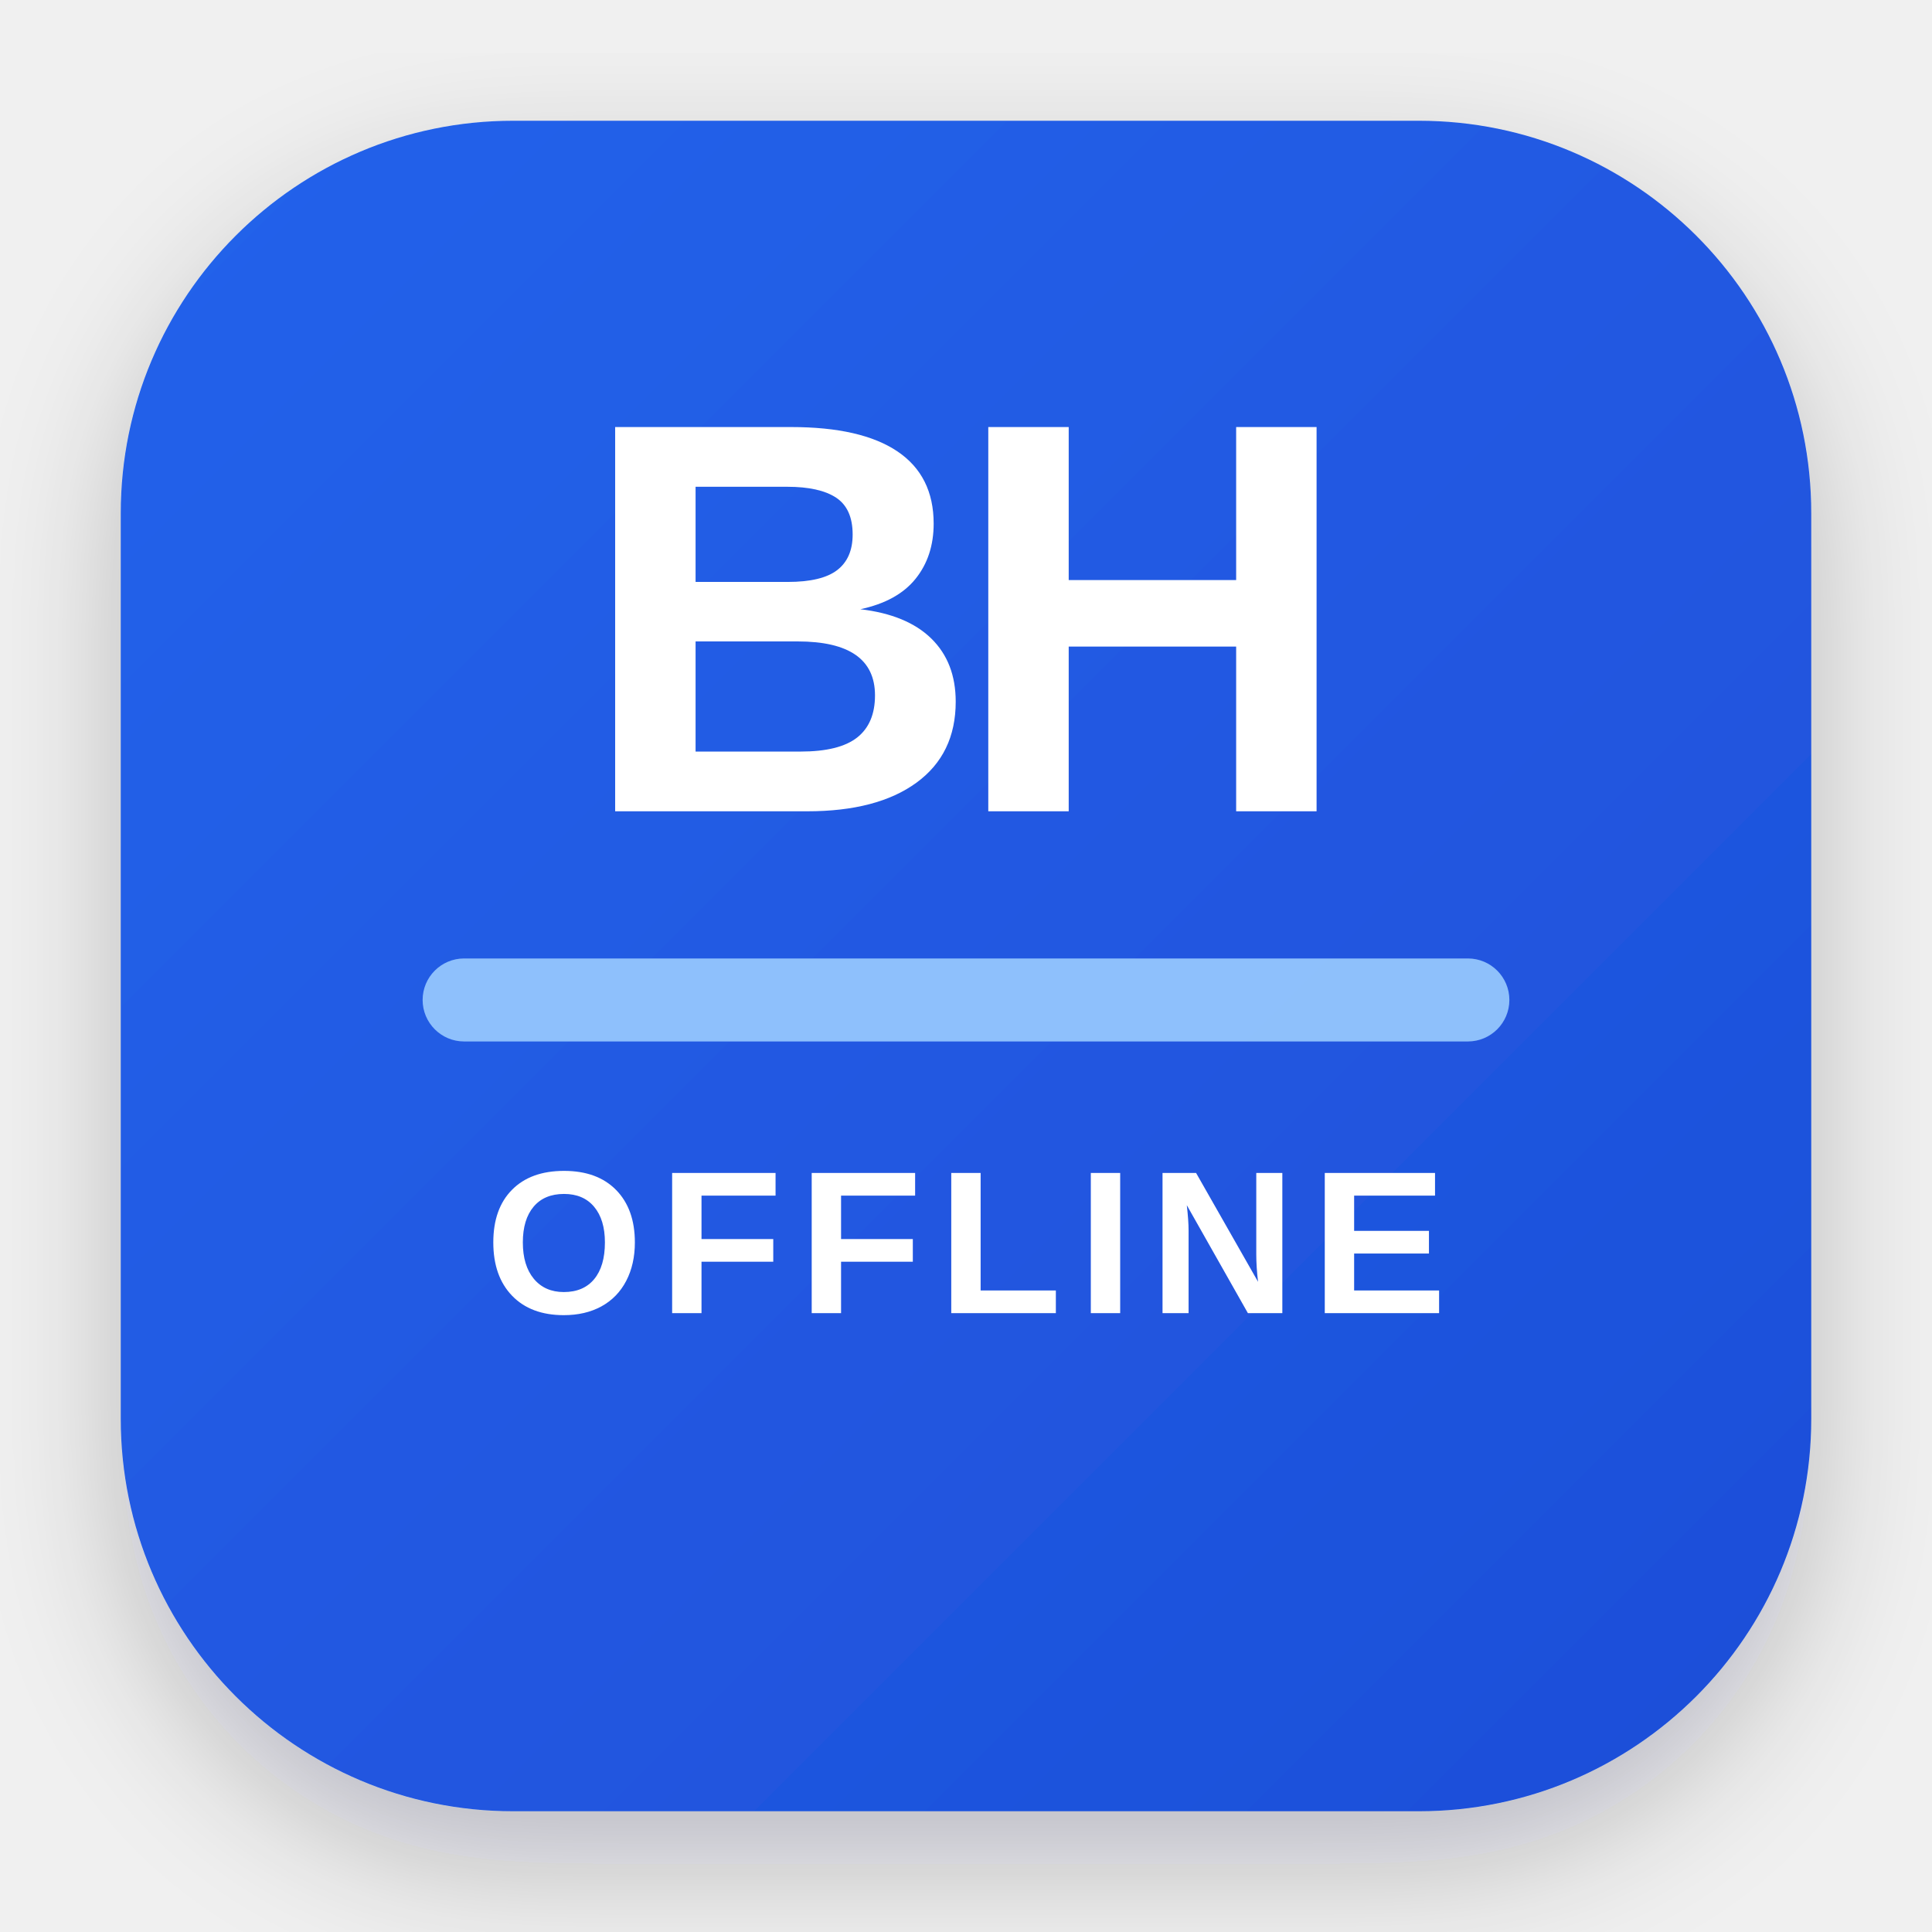
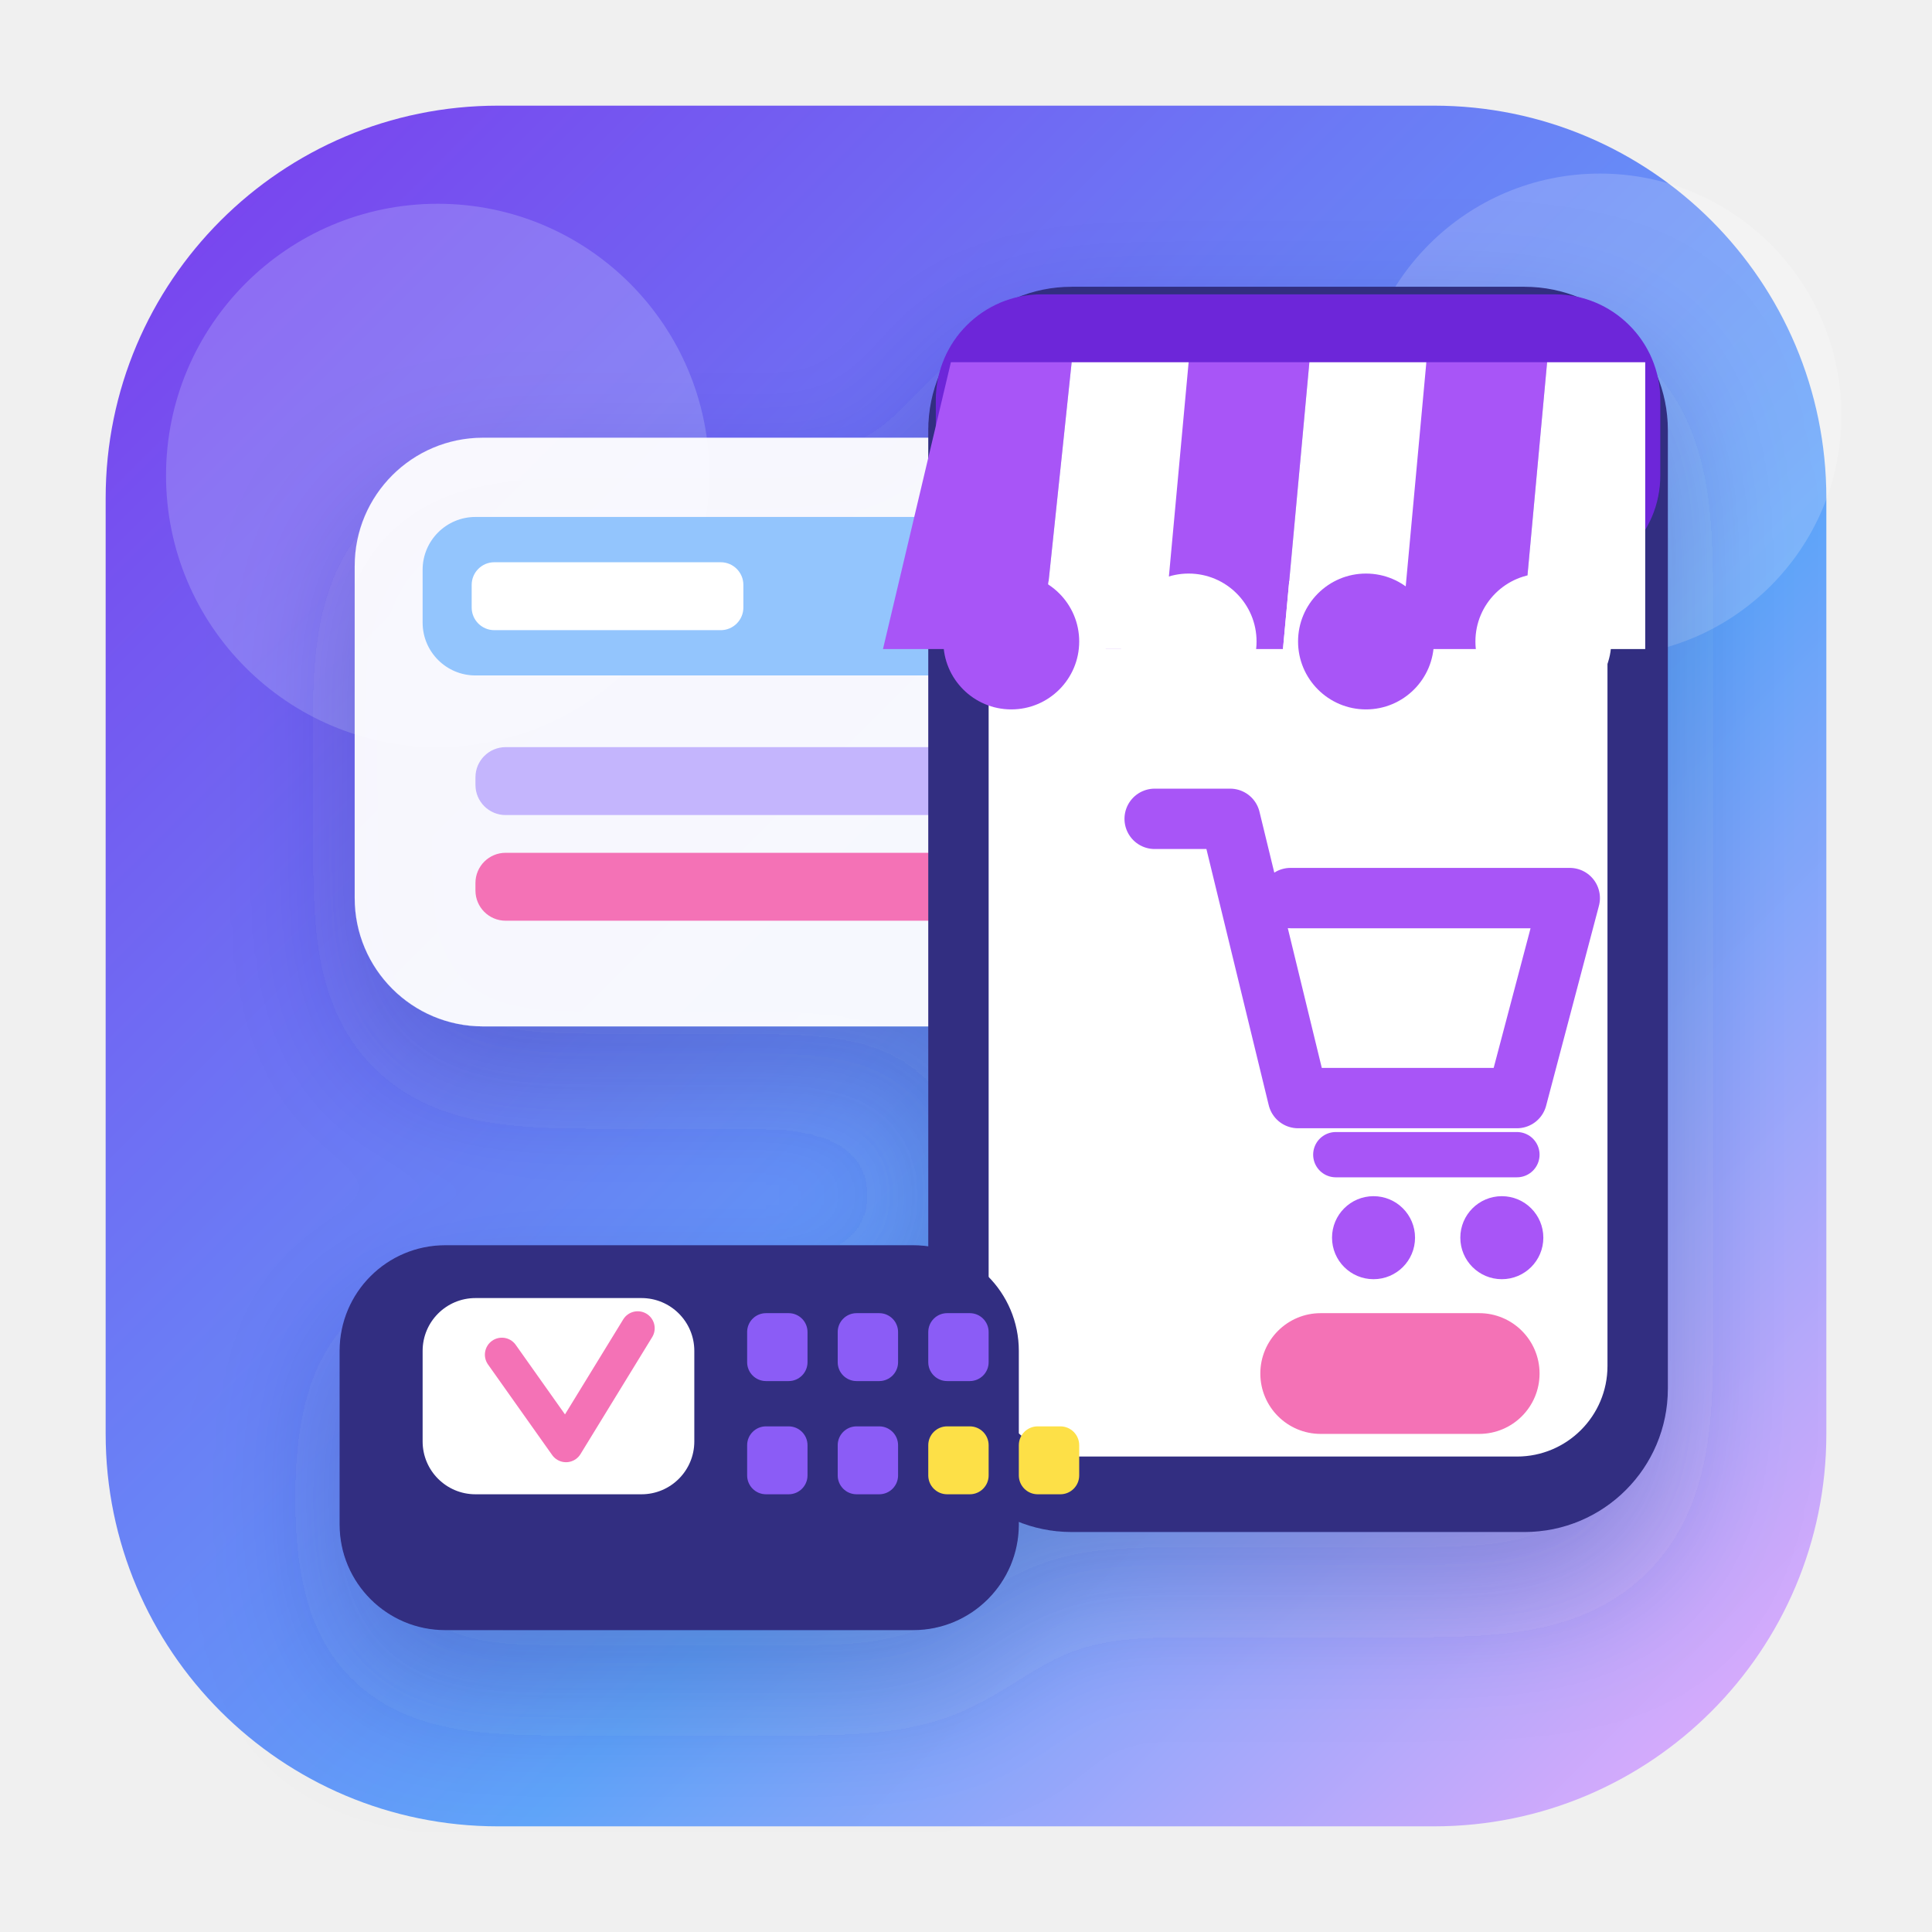
- <svg xmlns="http://www.w3.org/2000/svg" viewBox="0 0 512 512" role="img" aria-label="BH Offline">
+ <svg xmlns="http://www.w3.org/2000/svg" viewBox="0 0 512 512" role="img" aria-label="Phần mềm POS Offline">
  <defs>
    <linearGradient id="bg" x1="0" y1="0" x2="1" y2="1">
-       <stop offset="0" stop-color="#2563eb" />
-       <stop offset="1" stop-color="#1d4ed8" />
+       <stop offset="0" stop-color="#7c3aed" />
+       <stop offset="0.62" stop-color="#60a5fa" />
+       <stop offset="1" stop-color="#f0abfc" />
    </linearGradient>
-     <filter id="shadow" x="-20%" y="-20%" width="140%" height="140%">
-       <feDropShadow dx="0" dy="14" stdDeviation="18" flood-color="#0f172a" flood-opacity="0.22" />
+     <filter id="shadow" x="-15%" y="-15%" width="130%" height="130%">
+       <feDropShadow dx="0" dy="16" stdDeviation="18" flood-color="#312e81" flood-opacity=".28" />
    </filter>
  </defs>
-   <rect x="32" y="32" width="448" height="448" rx="104" fill="url(#bg)" filter="url(#shadow)" />
-   <text x="256" y="215" text-anchor="middle" font-family="Arial, Helvetica, sans-serif" font-size="148" font-weight="800" letter-spacing="-8" fill="#ffffff">BH</text>
-   <rect x="112" y="254" width="288" height="22" rx="11" fill="#93c5fd" opacity="0.95" />
-   <text x="256" y="348" text-anchor="middle" font-family="Arial, Helvetica, sans-serif" font-size="54" font-weight="800" letter-spacing="4" fill="#ffffff">OFFLINE</text>
+   <rect x="28" y="28" width="456" height="456" rx="104" fill="url(#bg)" />
+   <circle cx="116" cy="126" r="72" fill="#dbeafe" opacity=".22" />
+   <circle cx="424" cy="110" r="64" fill="#fff" opacity=".18" />
+   <g filter="url(#shadow)">
+     <rect x="94" y="116" width="228" height="156" rx="34" fill="#fff" opacity=".94" />
+     <rect x="112" y="137" width="188" height="42" rx="14" fill="#93c5fd" />
+     <rect x="125" y="149" width="72" height="18" rx="6" fill="#fff" />
+     <rect x="126" y="198" width="174" height="18" rx="8" fill="#c4b5fd" />
+     <rect x="126" y="226" width="132" height="18" rx="8" fill="#f472b6" />
+     <path d="M282 148l10 12m4-20l14 18" stroke="#fff" stroke-width="6" stroke-linecap="round" />
+     <rect x="246" y="76" width="196" height="330" rx="38" fill="#312e81" />
+     <rect x="262" y="96" width="164" height="290" rx="24" fill="#fff" />
+     <rect x="248" y="78" width="192" height="76" rx="28" fill="#6d28d9" />
+     <path d="M252 96h32l-8 76h-42zM315 96h32l-7 76h-47zM378 96h32l-7 76h-47z" fill="#a855f7" />
+     <path d="M284 96h31l-7 76h-32zM347 96h31l-7 76h-31zM410 96h26v76h-33z" fill="#fff" />
+     <circle cx="268" cy="170" r="18" fill="#a855f7" />
+     <circle cx="315" cy="170" r="18" fill="#fff" />
+     <circle cx="362" cy="170" r="18" fill="#a855f7" />
+     <circle cx="409" cy="170" r="18" fill="#fff" />
+     <path d="M306 217h20l18 74h58l14-53h-74" fill="none" stroke="#a855f7" stroke-width="16" stroke-linecap="round" stroke-linejoin="round" />
+     <path d="M354 306h48" stroke="#a855f7" stroke-width="12" stroke-linecap="round" />
+     <circle cx="364" cy="328" r="11" fill="#a855f7" />
+     <circle cx="398" cy="328" r="11" fill="#a855f7" />
+     <rect x="334" y="348" width="74" height="32" rx="16" fill="#f472b6" />
+     <rect x="90" y="330" width="180" height="102" rx="28" fill="#312e81" />
+     <rect x="112" y="344" width="72" height="52" rx="14" fill="#fff" />
+     <path d="M133 359l17 24 19-31" fill="none" stroke="#f472b6" stroke-width="9" stroke-linecap="round" stroke-linejoin="round" />
+     <g fill="#8b5cf6">
+       <rect x="198" y="348" width="16" height="18" rx="5" />
+       <rect x="222" y="348" width="16" height="18" rx="5" />
+       <rect x="246" y="348" width="16" height="18" rx="5" />
+       <rect x="198" y="378" width="16" height="18" rx="5" />
+       <rect x="222" y="378" width="16" height="18" rx="5" />
+     </g>
+     <g fill="#fde047">
+       <rect x="246" y="378" width="16" height="18" rx="5" />
+       <rect x="270" y="378" width="16" height="18" rx="5" />
+     </g>
+   </g>
</svg>
